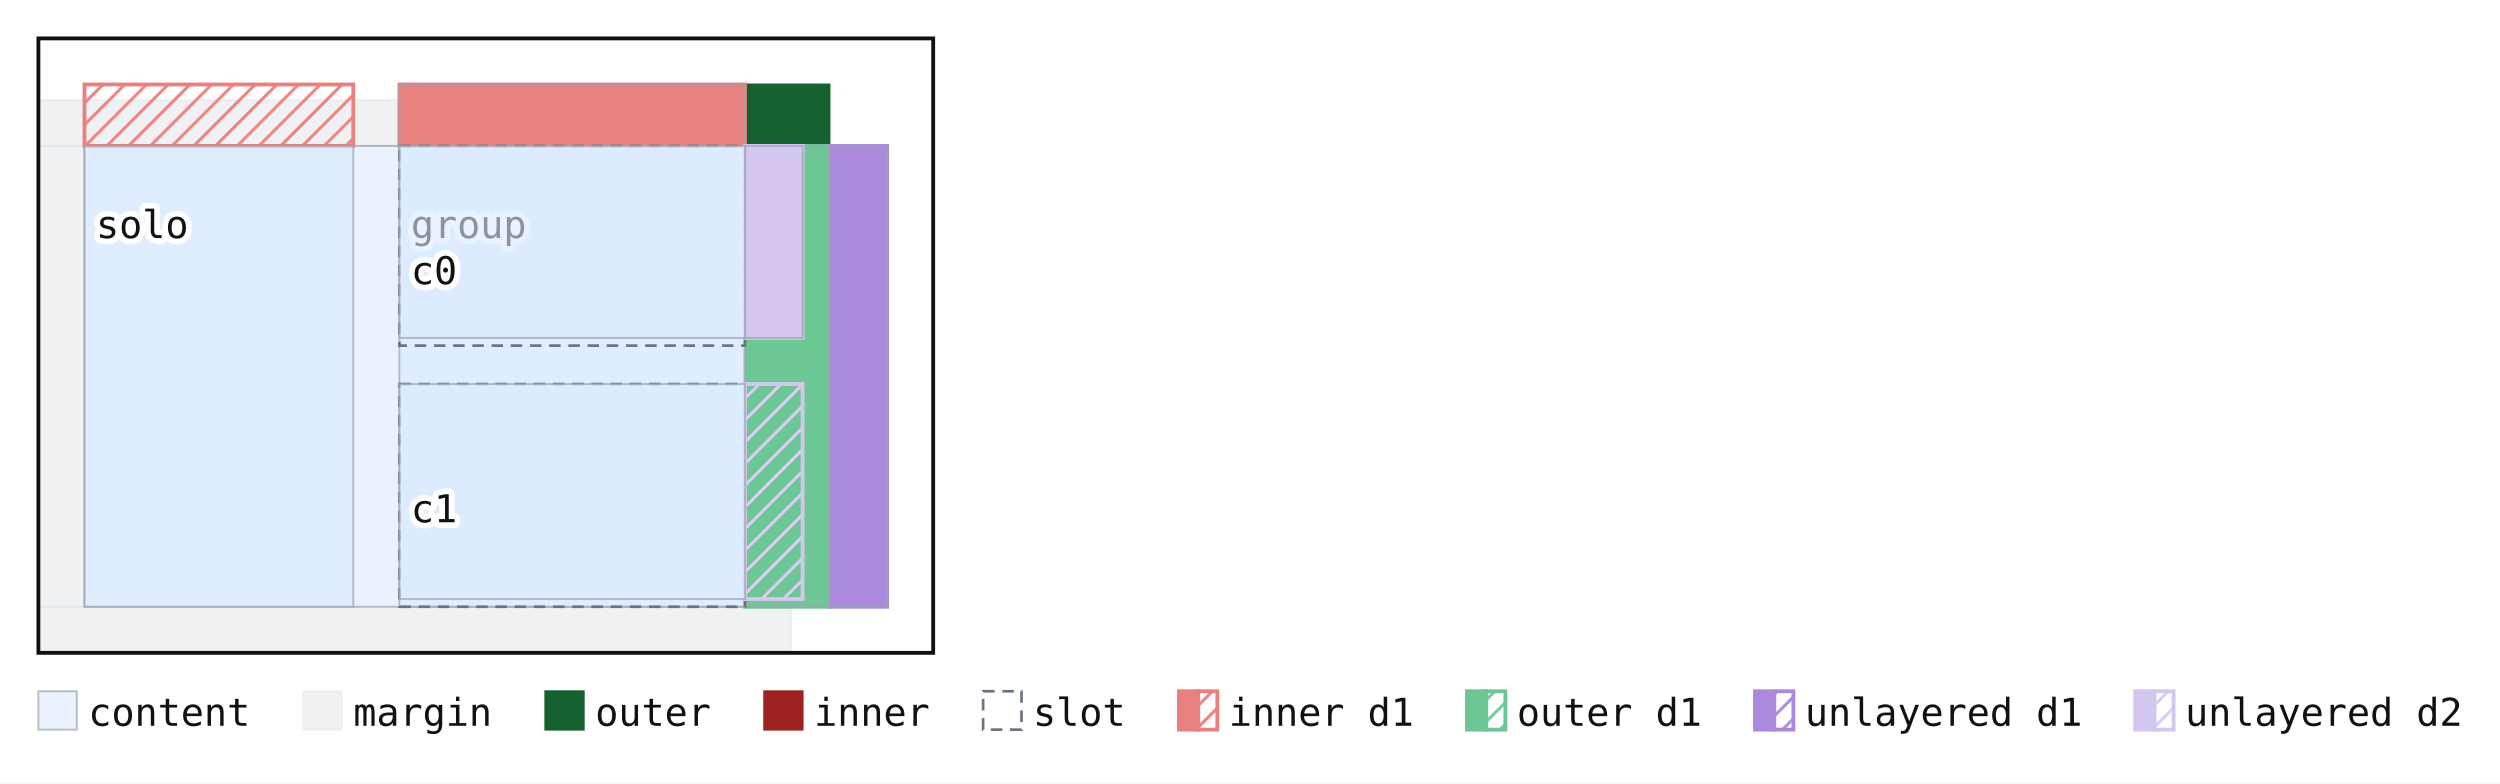
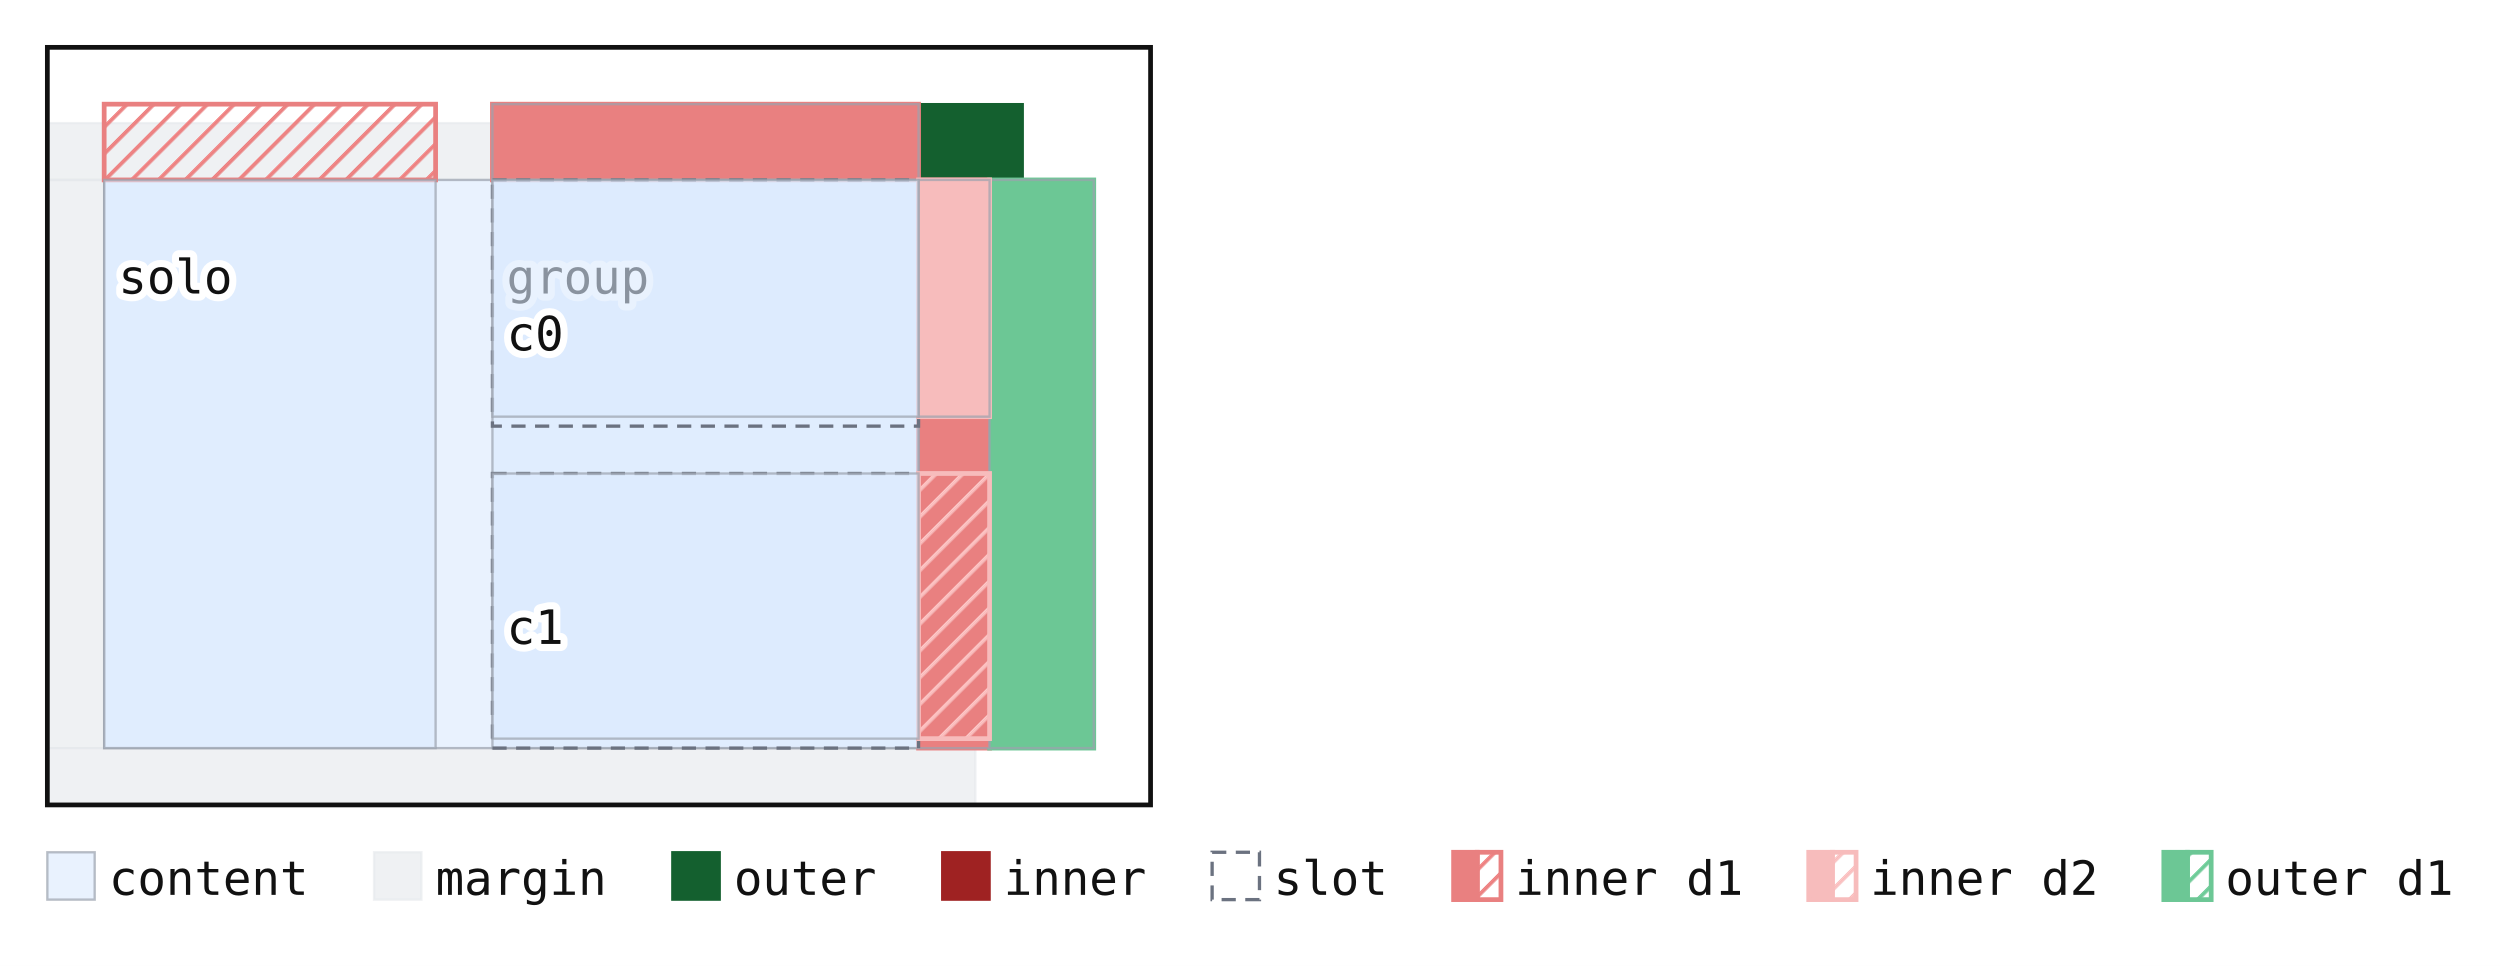
- <svg xmlns="http://www.w3.org/2000/svg" viewBox="-10 -10 651 204" font-family="monospace" font-size="10">
+ <svg xmlns="http://www.w3.org/2000/svg" viewBox="-10 -10 528 204" font-family="monospace" font-size="10">
  <defs>
    <pattern id="hatch-i1" patternUnits="userSpaceOnUse" width="4" height="4" patternTransform="rotate(45)">
      <line x1="0" y1="0" x2="0" y2="4" stroke="#e98080" stroke-width="1.6" />
    </pattern>
+     <pattern id="hatch-i2" patternUnits="userSpaceOnUse" width="4" height="4" patternTransform="rotate(45)">
+       <line x1="0" y1="0" x2="0" y2="4" stroke="#f7bcbc" stroke-width="1.6" />
+     </pattern>
    <pattern id="hatch-o1" patternUnits="userSpaceOnUse" width="4" height="4" patternTransform="rotate(45)">
      <line x1="0" y1="0" x2="0" y2="4" stroke="#6cc795" stroke-width="1.6" />
    </pattern>
-     <pattern id="hatch-u1" patternUnits="userSpaceOnUse" width="4" height="4" patternTransform="rotate(45)">
-       <line x1="0" y1="0" x2="0" y2="4" stroke="#ab8add" stroke-width="1.6" />
-     </pattern>
-     <pattern id="hatch-u2" patternUnits="userSpaceOnUse" width="4" height="4" patternTransform="rotate(45)">
-       <line x1="0" y1="0" x2="0" y2="4" stroke="#d5c6ef" stroke-width="1.6" />
-     </pattern>
  </defs>
-   <rect x="-10" y="-10" width="651" height="204" fill="#ffffff" />
+   <rect x="-10" y="-10" width="528" height="204" fill="#ffffff" />
  <rect x="0" y="16" width="196" height="12" fill="#e5e7eb" fill-opacity="0.6" stroke="#e5e7eb" stroke-width="0.5" stroke-opacity="0.6" />
  <rect x="0" y="148" width="196" height="12" fill="#e5e7eb" fill-opacity="0.6" stroke="#e5e7eb" stroke-width="0.5" stroke-opacity="0.6" />
  <rect x="0" y="28" width="12" height="120" fill="#e5e7eb" fill-opacity="0.6" stroke="#e5e7eb" stroke-width="0.5" stroke-opacity="0.6" />
  <rect x="184" y="28" width="12" height="120" fill="#e5e7eb" fill-opacity="0.6" stroke="#e5e7eb" stroke-width="0.5" stroke-opacity="0.6" />
  <rect x="12" y="28" width="172" height="120" fill="#dbeafe" fill-opacity="0.6" stroke="#9ca3af" stroke-width="0.5" stroke-opacity="0.7" />
  <rect x="12" y="12" width="70" height="16" fill="url(#hatch-i1)" stroke="#e98080" stroke-width="1" />
  <rect x="12" y="28" width="70" height="120" fill="#dbeafe" fill-opacity="0.6" stroke="#9ca3af" stroke-width="0.5" stroke-opacity="0.7" />
  <text x="15" y="52" fill="#111111" stroke="#ffffff" stroke-width="3" stroke-linejoin="round" paint-order="stroke">solo</text>
  <rect x="184" y="12" width="22" height="136" fill="#14602f" stroke="#14602f" stroke-width="0.5" />
  <rect x="94" y="12" width="90" height="16" fill="#9f2222" stroke="#9f2222" stroke-width="0.5" />
  <rect x="94" y="12" width="90" height="16" fill="url(#hatch-i1)" stroke="#e98080" stroke-width="1" />
  <rect x="94" y="12" width="90" height="16" fill="#e98080" stroke="#9ca3af" stroke-width="0.5" stroke-opacity="0.7" />
-   <rect x="184" y="28" width="22" height="120" fill="url(#hatch-o1)" stroke="#6cc795" stroke-width="1" />
-   <rect x="206" y="28" width="15" height="120" fill="url(#hatch-u1)" stroke="#ab8add" stroke-width="1" />
-   <rect x="184" y="28" width="22" height="120" fill="#6cc795" stroke="#9ca3af" stroke-width="0.5" stroke-opacity="0.7" />
-   <rect x="206" y="28" width="15" height="120" fill="#ab8add" stroke="#9ca3af" stroke-width="0.5" stroke-opacity="0.7" />
+   <rect x="184" y="28" width="15" height="120" fill="url(#hatch-i1)" stroke="#e98080" stroke-width="1" />
+   <rect x="199" y="28" width="22" height="120" fill="url(#hatch-o1)" stroke="#6cc795" stroke-width="1" />
+   <rect x="184" y="28" width="15" height="120" fill="#e98080" stroke="#9ca3af" stroke-width="0.5" stroke-opacity="0.7" />
+   <rect x="199" y="28" width="22" height="120" fill="#6cc795" stroke="#9ca3af" stroke-width="0.5" stroke-opacity="0.7" />
  <rect x="94" y="28" width="90" height="120" fill="#dbeafe" fill-opacity="0.6" stroke="#9ca3af" stroke-width="0.5" stroke-opacity="0.7" />
  <text x="97" y="52" fill="#111111" stroke="#ffffff" stroke-width="3" stroke-linejoin="round" paint-order="stroke">group</text>
  <rect x="94" y="28" width="90" height="52" fill="none" stroke="#6b7280" stroke-width="0.7" stroke-dasharray="3 2" />
-   <rect x="184" y="28" width="15" height="50" fill="url(#hatch-u2)" stroke="#d5c6ef" stroke-width="1" />
-   <rect x="184" y="28" width="15" height="50" fill="#d5c6ef" stroke="#9ca3af" stroke-width="0.5" stroke-opacity="0.7" />
+   <rect x="184" y="28" width="15" height="50" fill="url(#hatch-i2)" stroke="#f7bcbc" stroke-width="1" />
+   <rect x="184" y="28" width="15" height="50" fill="#f7bcbc" stroke="#9ca3af" stroke-width="0.5" stroke-opacity="0.7" />
  <rect x="94" y="28" width="90" height="50" fill="#dbeafe" fill-opacity="0.6" stroke="#9ca3af" stroke-width="0.5" stroke-opacity="0.7" />
  <text x="97" y="64" fill="#111111" stroke="#ffffff" stroke-width="3" stroke-linejoin="round" paint-order="stroke">c0</text>
  <rect x="94" y="90" width="90" height="58" fill="none" stroke="#6b7280" stroke-width="0.7" stroke-dasharray="3 2" />
-   <rect x="184" y="90" width="15" height="56" fill="url(#hatch-u2)" stroke="#d5c6ef" stroke-width="1" />
+   <rect x="184" y="90" width="15" height="56" fill="url(#hatch-i2)" stroke="#f7bcbc" stroke-width="1" />
  <rect x="94" y="90" width="90" height="56" fill="#dbeafe" fill-opacity="0.6" stroke="#9ca3af" stroke-width="0.5" stroke-opacity="0.7" />
  <text x="97" y="126" fill="#111111" stroke="#ffffff" stroke-width="3" stroke-linejoin="round" paint-order="stroke">c1</text>
  <rect x="0" y="170" width="10" height="10" fill="#dbeafe" fill-opacity="0.6" stroke="#9ca3af" stroke-width="0.5" stroke-opacity="0.7" />
  <text x="13" y="179" fill="#111111" stroke="#ffffff" stroke-width="3" stroke-linejoin="round" paint-order="stroke">content</text>
  <rect x="69" y="170" width="10" height="10" fill="#e5e7eb" fill-opacity="0.6" stroke="#e5e7eb" stroke-width="0.5" stroke-opacity="0.6" />
  <text x="82" y="179" fill="#111111" stroke="#ffffff" stroke-width="3" stroke-linejoin="round" paint-order="stroke">margin</text>
  <rect x="132" y="170" width="10" height="10" fill="#14602f" stroke="#14602f" stroke-width="0.5" />
  <text x="145" y="179" fill="#111111" stroke="#ffffff" stroke-width="3" stroke-linejoin="round" paint-order="stroke">outer</text>
  <rect x="189" y="170" width="10" height="10" fill="#9f2222" stroke="#9f2222" stroke-width="0.5" />
  <text x="202" y="179" fill="#111111" stroke="#ffffff" stroke-width="3" stroke-linejoin="round" paint-order="stroke">inner</text>
  <rect x="246" y="170" width="10" height="10" fill="none" stroke="#6b7280" stroke-width="0.7" stroke-dasharray="3 2" />
  <text x="259" y="179" fill="#111111" stroke="#ffffff" stroke-width="3" stroke-linejoin="round" paint-order="stroke">slot</text>
  <rect x="297" y="170" width="5" height="10" fill="#e98080" stroke="#e98080" stroke-width="1" />
  <rect x="302" y="170" width="5" height="10" fill="url(#hatch-i1)" stroke="#e98080" stroke-width="1" />
  <text x="310" y="179" fill="#111111" stroke="#ffffff" stroke-width="3" stroke-linejoin="round" paint-order="stroke">inner d1</text>
-   <rect x="372" y="170" width="5" height="10" fill="#6cc795" stroke="#6cc795" stroke-width="1" />
-   <rect x="377" y="170" width="5" height="10" fill="url(#hatch-o1)" stroke="#6cc795" stroke-width="1" />
-   <text x="385" y="179" fill="#111111" stroke="#ffffff" stroke-width="3" stroke-linejoin="round" paint-order="stroke">outer d1</text>
-   <rect x="447" y="170" width="5" height="10" fill="#ab8add" stroke="#ab8add" stroke-width="1" />
-   <rect x="452" y="170" width="5" height="10" fill="url(#hatch-u1)" stroke="#ab8add" stroke-width="1" />
-   <text x="460" y="179" fill="#111111" stroke="#ffffff" stroke-width="3" stroke-linejoin="round" paint-order="stroke">unlayered d1</text>
-   <rect x="546" y="170" width="5" height="10" fill="#d5c6ef" stroke="#d5c6ef" stroke-width="1" />
-   <rect x="551" y="170" width="5" height="10" fill="url(#hatch-u2)" stroke="#d5c6ef" stroke-width="1" />
-   <text x="559" y="179" fill="#111111" stroke="#ffffff" stroke-width="3" stroke-linejoin="round" paint-order="stroke">unlayered d2</text>
+   <rect x="372" y="170" width="5" height="10" fill="#f7bcbc" stroke="#f7bcbc" stroke-width="1" />
+   <rect x="377" y="170" width="5" height="10" fill="url(#hatch-i2)" stroke="#f7bcbc" stroke-width="1" />
+   <text x="385" y="179" fill="#111111" stroke="#ffffff" stroke-width="3" stroke-linejoin="round" paint-order="stroke">inner d2</text>
+   <rect x="447" y="170" width="5" height="10" fill="#6cc795" stroke="#6cc795" stroke-width="1" />
+   <rect x="452" y="170" width="5" height="10" fill="url(#hatch-o1)" stroke="#6cc795" stroke-width="1" />
+   <text x="460" y="179" fill="#111111" stroke="#ffffff" stroke-width="3" stroke-linejoin="round" paint-order="stroke">outer d1</text>
  <rect x="0" y="0" width="233" height="160" fill="none" stroke="#111111" stroke-width="1" />
</svg>
